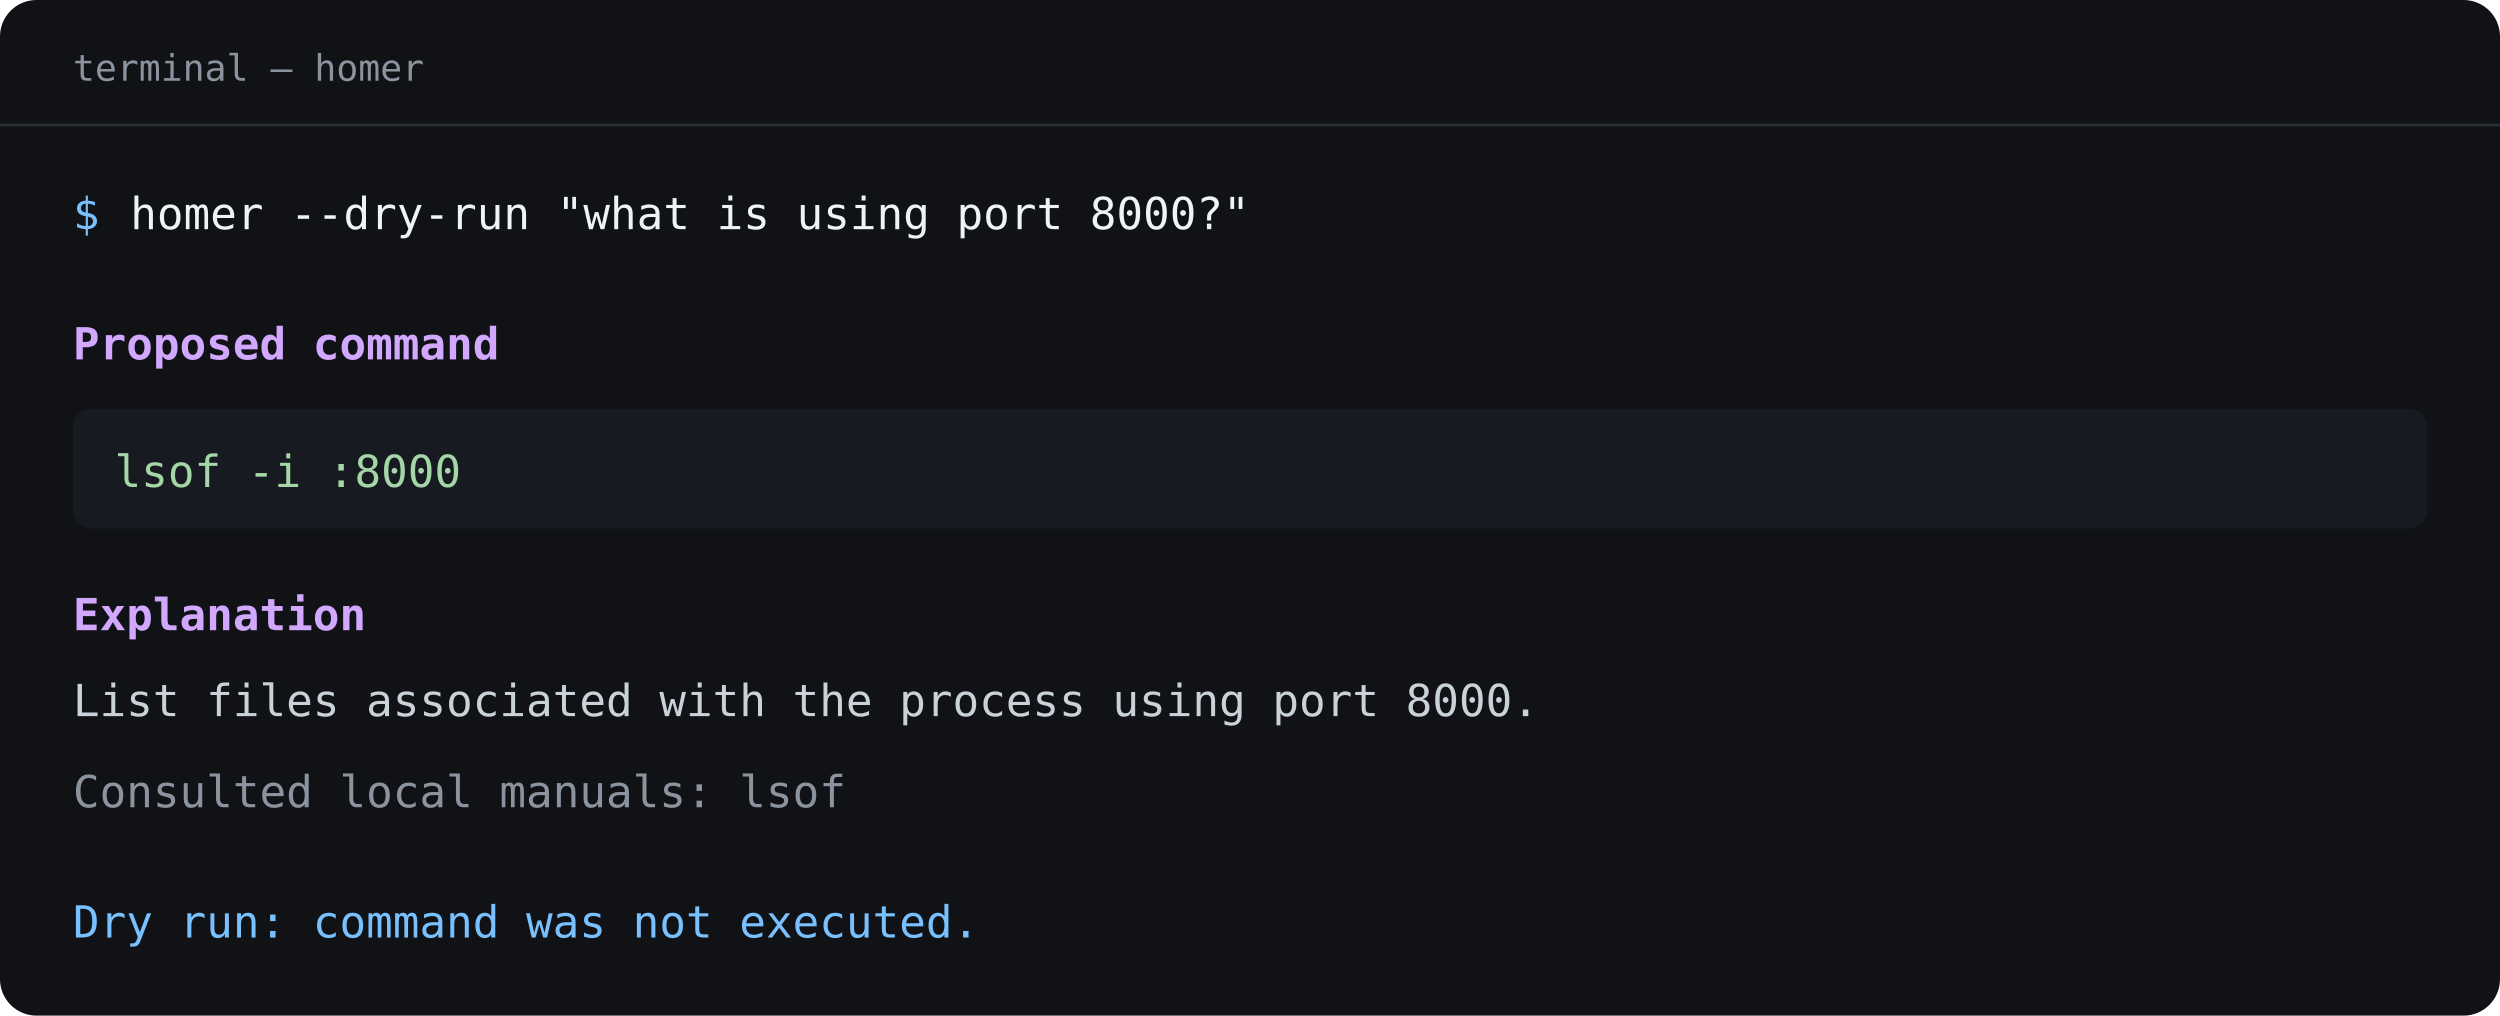
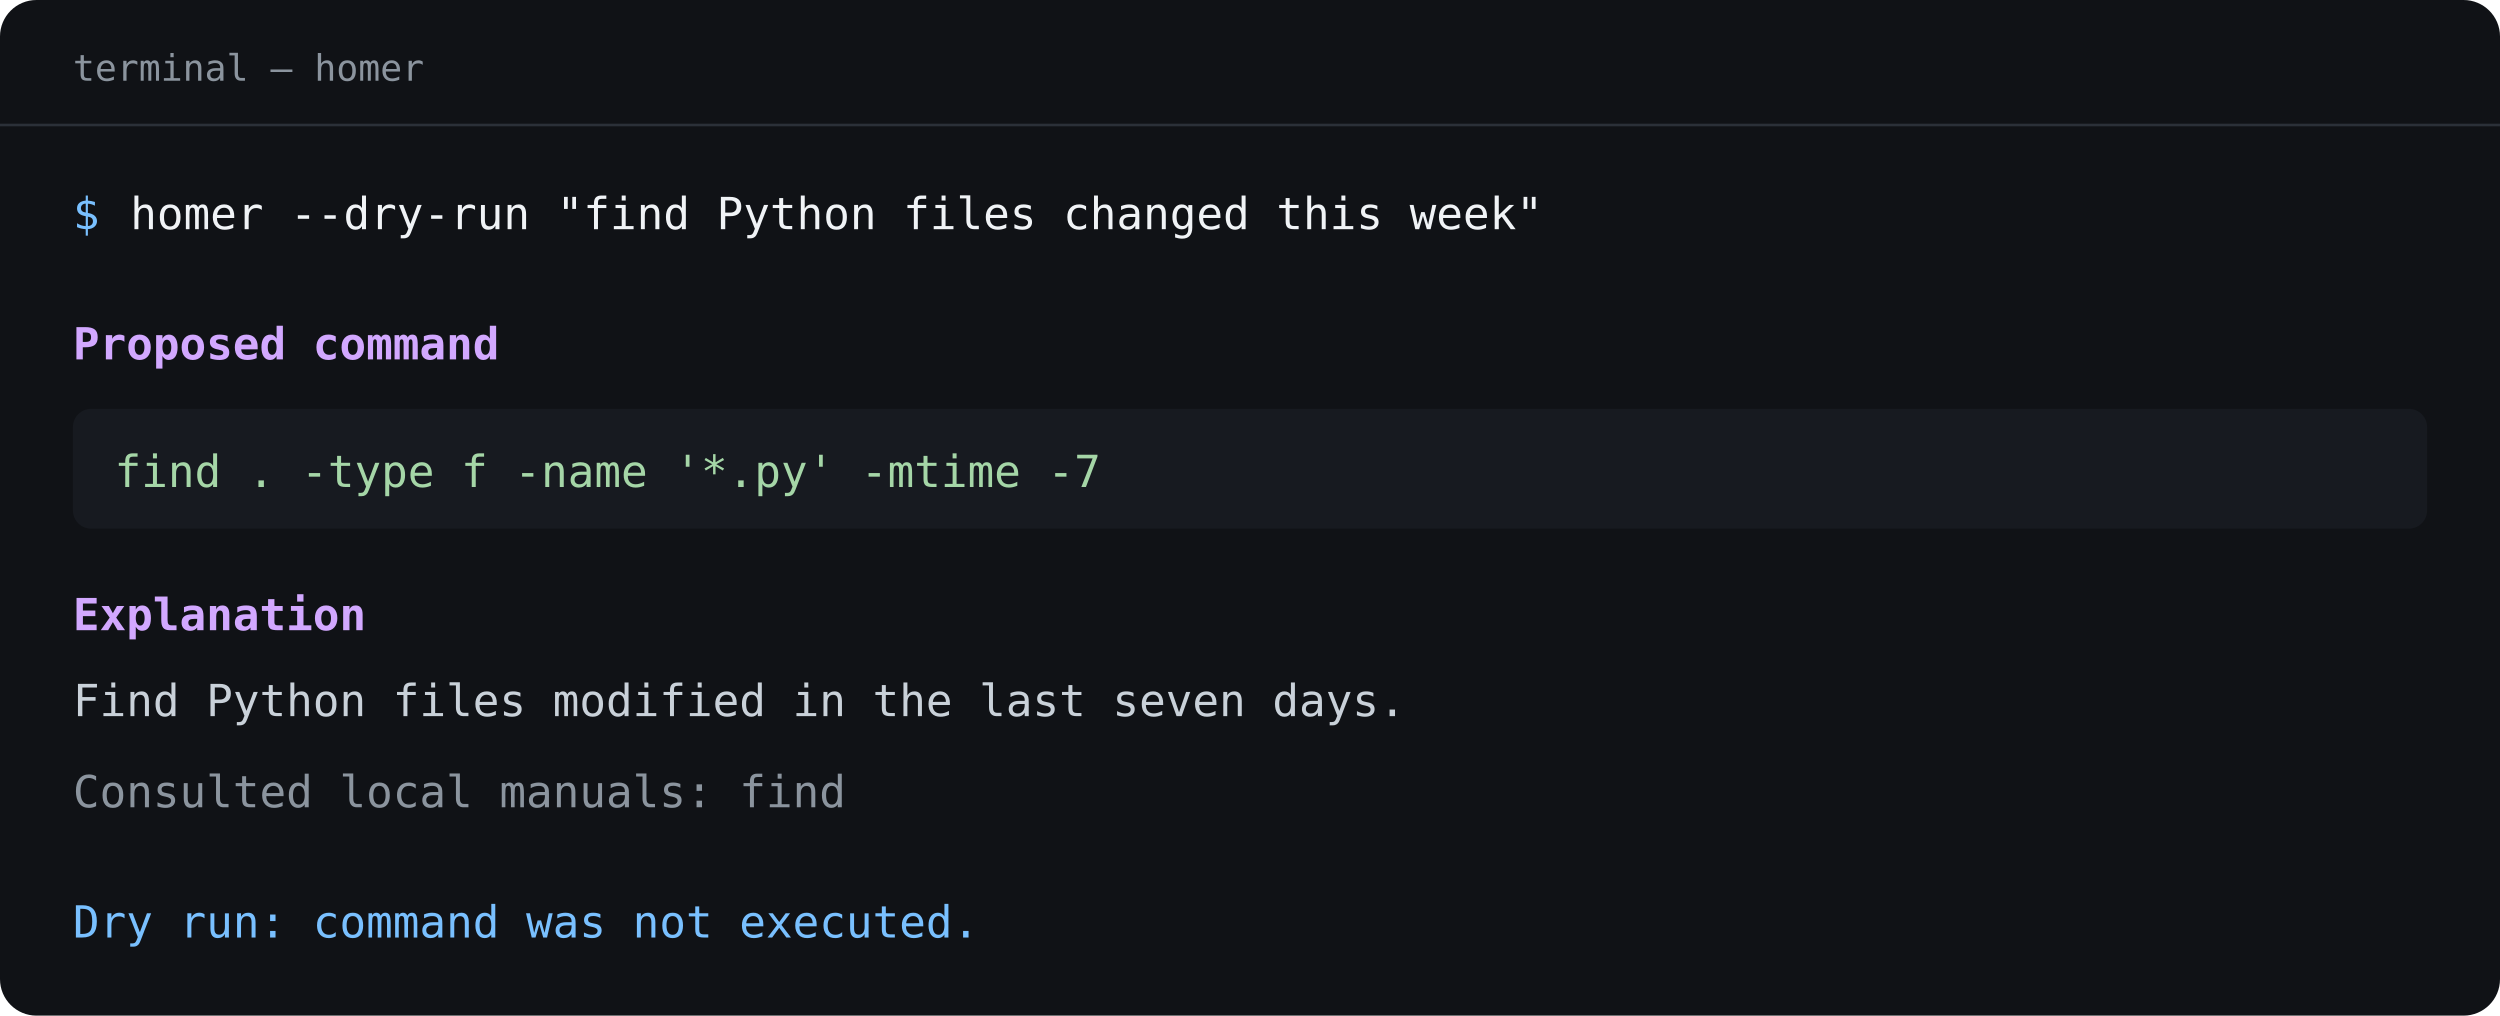
<svg xmlns="http://www.w3.org/2000/svg" width="960" height="390" viewBox="0 0 960 390" role="img" aria-labelledby="title description">
  <rect width="960" height="390" rx="14" fill="#101216" />
  <path d="M0 48h960" stroke="#2b3038" />
  <text x="28" y="31" fill="#8b949e" font-family="ui-monospace, SFMono-Regular, Menlo, monospace" font-size="14">terminal — homer</text>
  <g font-family="ui-monospace, SFMono-Regular, Menlo, monospace" font-size="17">
    <text x="28" y="88" fill="#79c0ff">$</text>
-     <text x="50" y="88" fill="#f0f3f6">homer --dry-run "what is using port 8000?"</text>
+     <text x="50" y="88" fill="#f0f3f6">homer --dry-run "find Python files changed this week"</text>
    <text x="28" y="138" fill="#d2a8ff" font-weight="600">Proposed command</text>
    <rect x="28" y="157" width="904" height="46" rx="7" fill="#171a20" />
-     <text x="44" y="187" fill="#a5d6a7">lsof -i :8000</text>
+     <text x="44" y="187" fill="#a5d6a7">find . -type f -name '*.py' -mtime -7</text>
    <text x="28" y="242" fill="#d2a8ff" font-weight="600">Explanation</text>
-     <text x="28" y="275" fill="#c9d1d9">List files associated with the process using port 8000.</text>
-     <text x="28" y="310" fill="#8b949e">Consulted local manuals: lsof</text>
+     <text x="28" y="275" fill="#c9d1d9">Find Python files modified in the last seven days.</text>
+     <text x="28" y="310" fill="#8b949e">Consulted local manuals: find</text>
    <text x="28" y="360" fill="#79c0ff">Dry run: command was not executed.</text>
  </g>
</svg>
